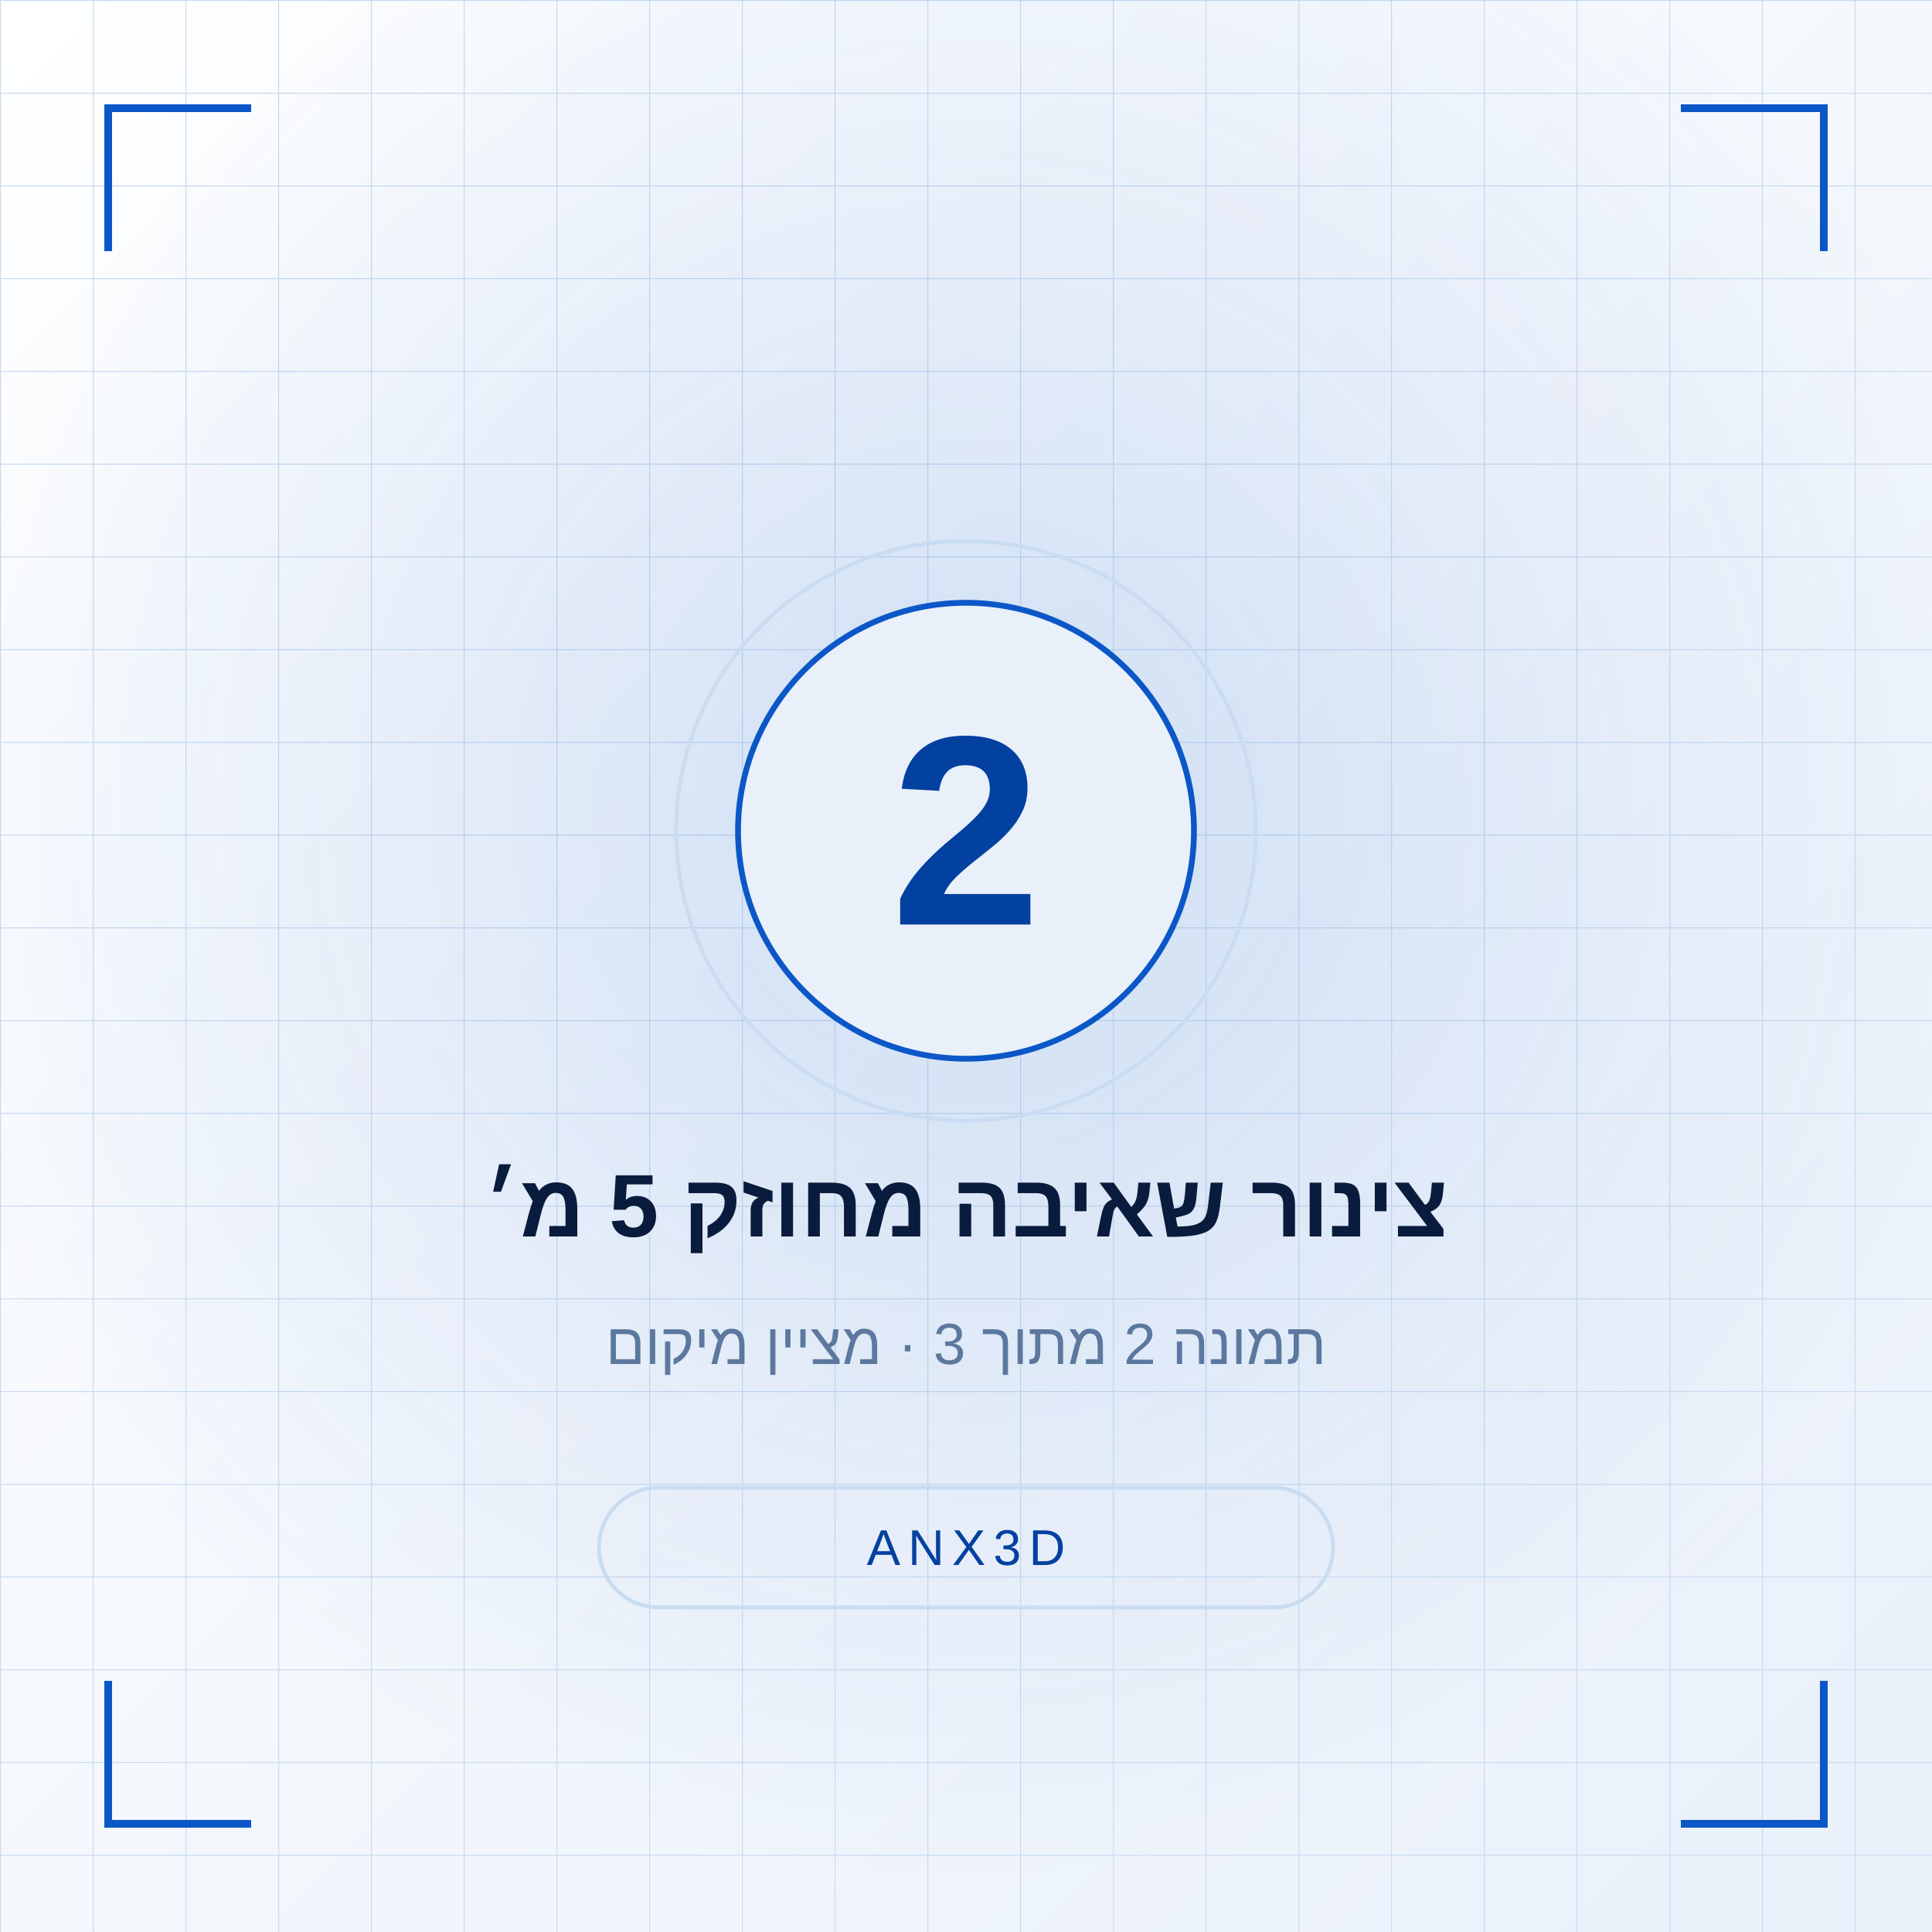
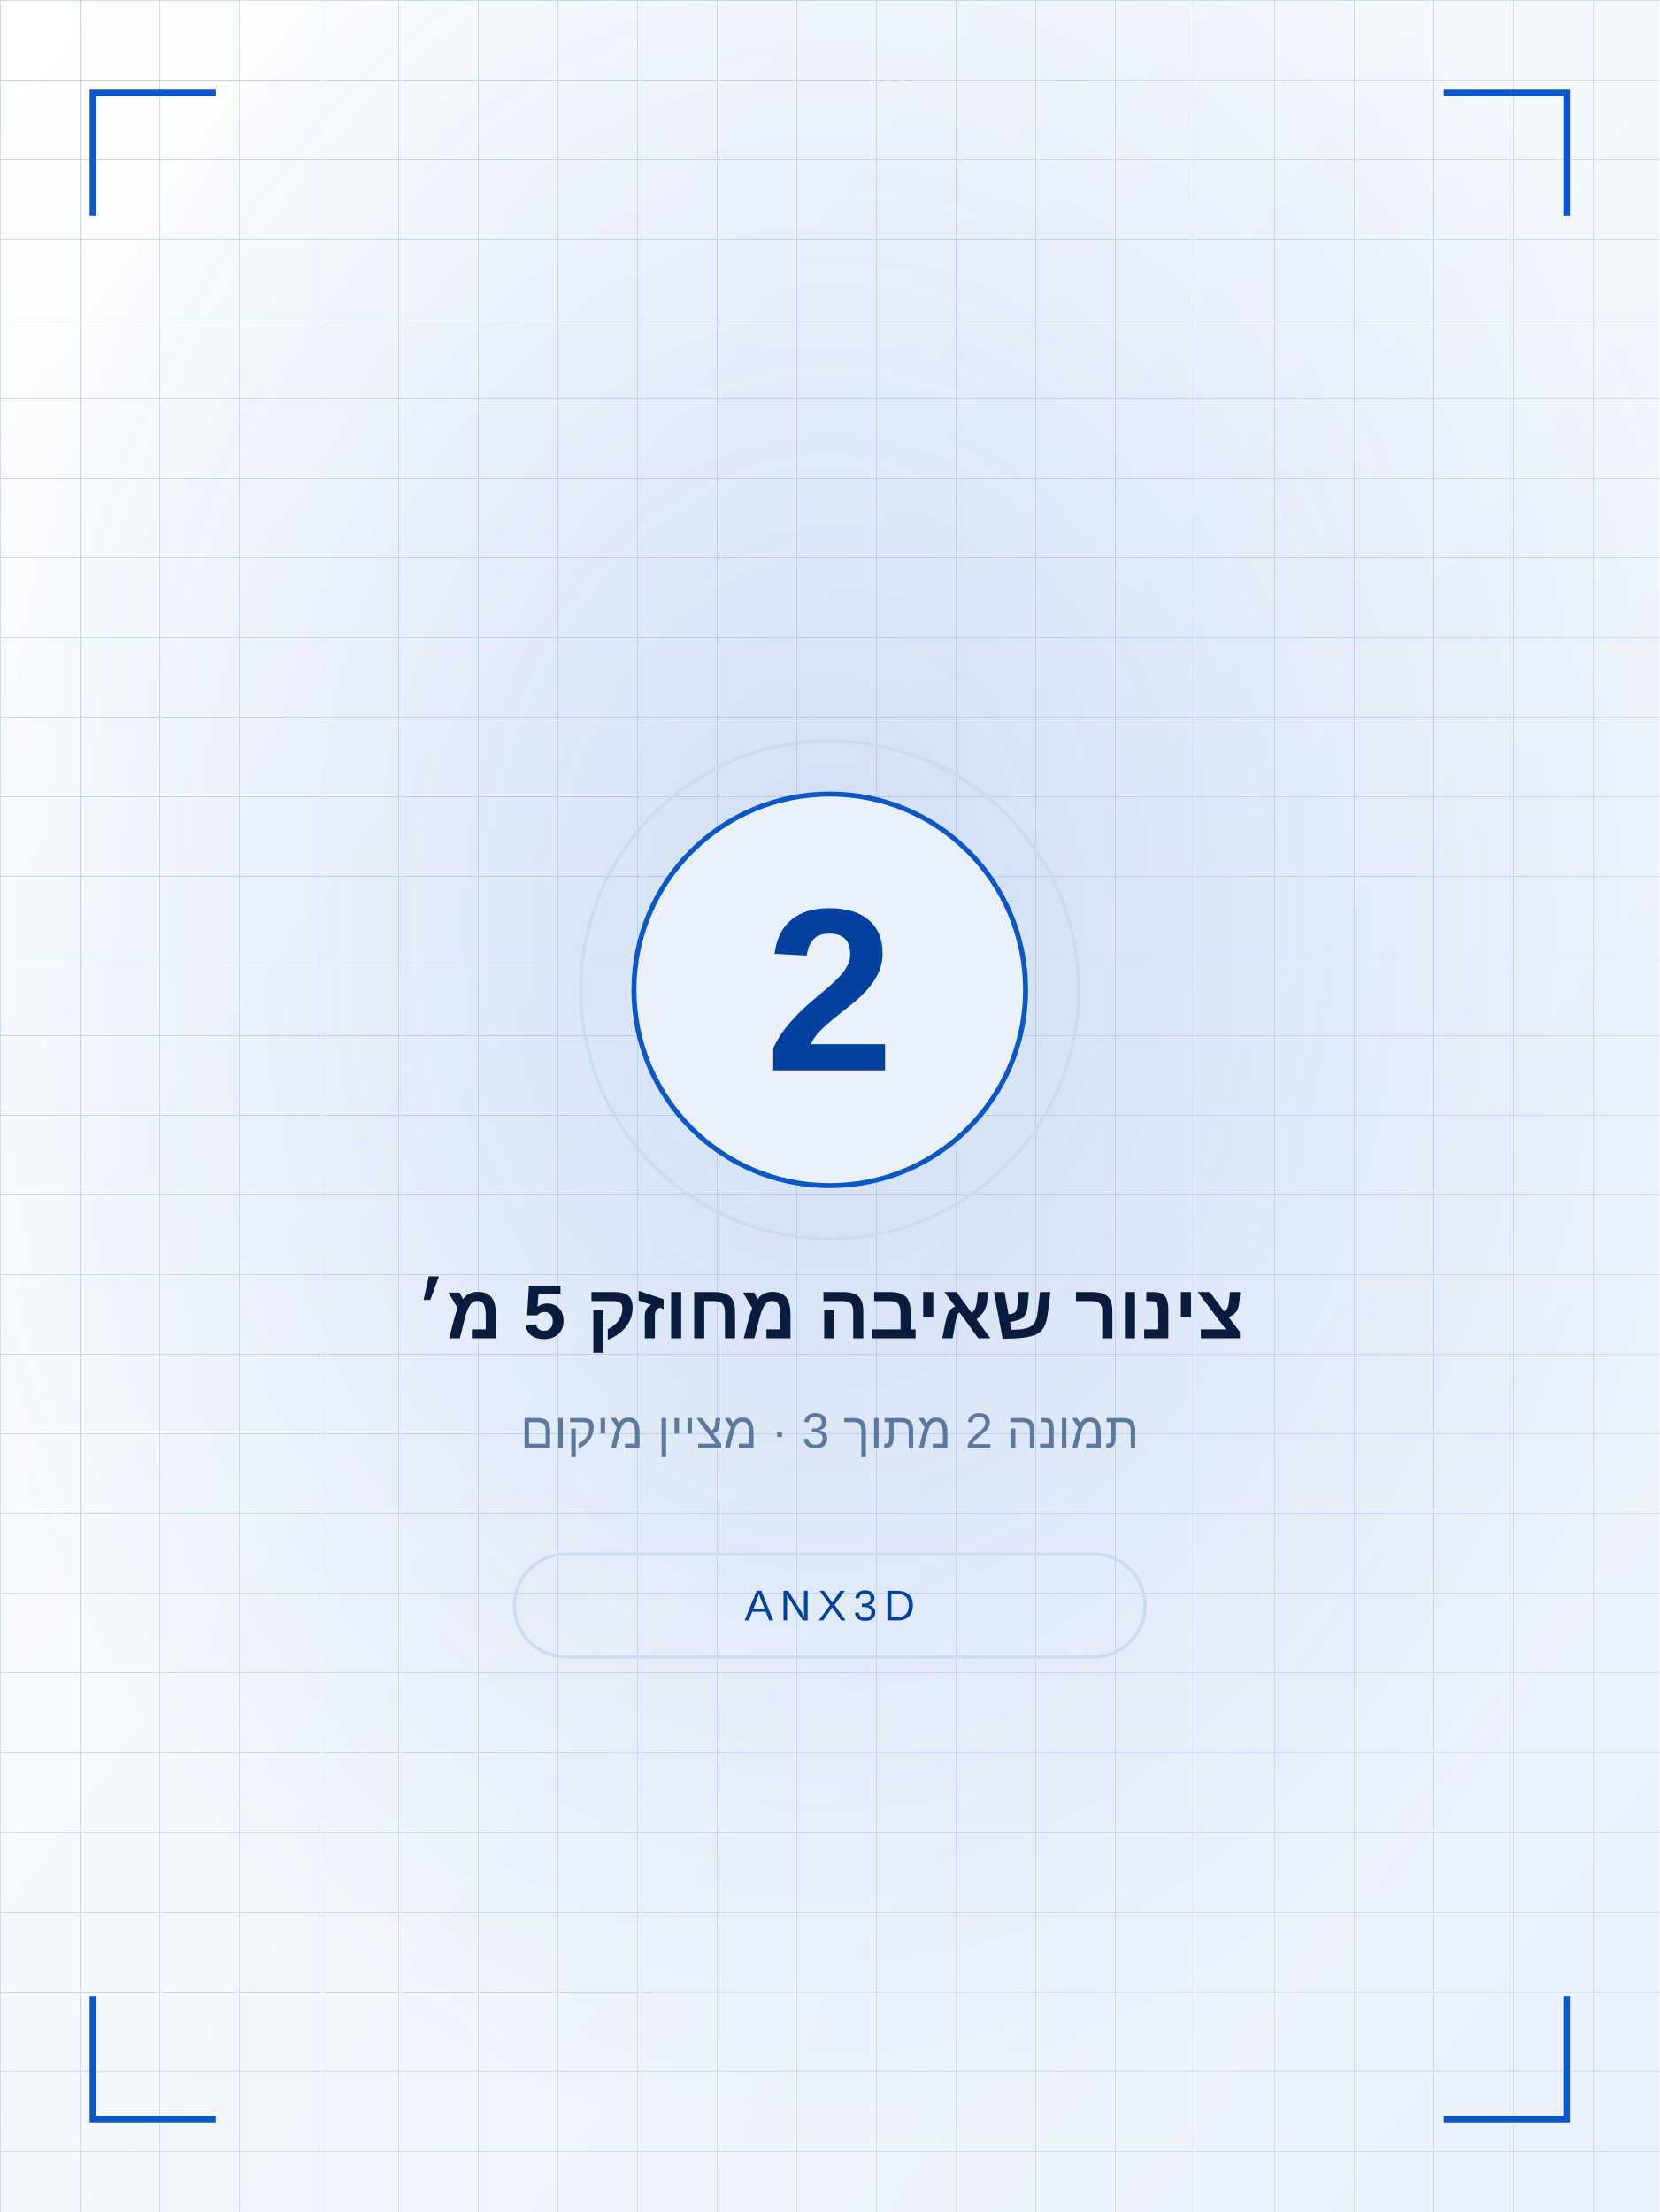
- <svg xmlns="http://www.w3.org/2000/svg" width="1000" height="1000" viewBox="0 0 1000 1000" role="img" aria-label="צינור שאיבה מחוזק 5 מ׳ — תמונה 2 מתוך 3 (מציין מיקום)">
+ <svg xmlns="http://www.w3.org/2000/svg" width="1000" height="1333" viewBox="0 0 1000 1333" role="img" aria-label="צינור שאיבה מחוזק 5 מ׳ — תמונה 2 מתוך 3 (מציין מיקום)">
  <defs>
    <linearGradient id="bg" x1="0" y1="0" x2="1" y2="1">
      <stop offset="0%" stop-color="#ffffff" />
      <stop offset="100%" stop-color="#e9f0fa" />
    </linearGradient>
    <pattern id="grid" width="48" height="48" patternUnits="userSpaceOnUse">
      <path d="M48 0H0V48" fill="none" stroke="#c9dcf1" stroke-width="1" />
    </pattern>
    <radialGradient id="glow" cx="50%" cy="42%" r="55%">
      <stop offset="0%" stop-color="#0b57c7" stop-opacity="0.16" />
      <stop offset="100%" stop-color="#0b57c7" stop-opacity="0" />
    </radialGradient>
  </defs>
-   <rect width="1000" height="1000" fill="url(#bg)" />
-   <rect width="1000" height="1000" fill="url(#grid)" />
-   <rect width="1000" height="1000" fill="url(#glow)" />
+   <rect width="1000" height="1333" fill="url(#bg)" />
+   <rect width="1000" height="1333" fill="url(#grid)" />
+   <rect width="1000" height="1333" fill="url(#glow)" />
  <path d="M56 128V56h72" fill="none" stroke="#0b57c7" stroke-width="4" stroke-linecap="square" />
  <path d="M872 56h72v72" fill="none" stroke="#0b57c7" stroke-width="4" stroke-linecap="square" />
-   <path d="M944 872v72h-72" fill="none" stroke="#0b57c7" stroke-width="4" stroke-linecap="square" />
-   <path d="M128 944H56v-72" fill="none" stroke="#0b57c7" stroke-width="4" stroke-linecap="square" />
-   <circle cx="500" cy="430" r="150" fill="none" stroke="#c9dcf1" stroke-width="2" />
-   <circle cx="500" cy="430" r="118" fill="#e9f0fa" stroke="#0b57c7" stroke-width="3" />
-   <text x="500" y="430" text-anchor="middle" dominant-baseline="central" font-family="Heebo, Arial, sans-serif" font-size="140" font-weight="700" fill="#0341a0">2</text>
-   <text x="500" y="640" text-anchor="middle" direction="rtl" font-family="Heebo, Arial, sans-serif" font-size="46" font-weight="700" fill="#0a1c3d">צינור שאיבה מחוזק 5 מ׳</text>
-   <text x="500" y="706" text-anchor="middle" direction="rtl" font-family="Heebo, Arial, sans-serif" font-size="30" fill="#5c789e">תמונה 2 מתוך 3 · מציין מיקום</text>
-   <rect x="310" y="770" width="380" height="62" rx="31" fill="none" stroke="#c9dcf1" stroke-width="2" />
-   <text x="500" y="801" text-anchor="middle" dominant-baseline="central" font-family="Heebo, Arial, sans-serif" font-size="26" letter-spacing="4" fill="#0341a0">ANX3D</text>
+   <path d="M944 1205v72h-72" fill="none" stroke="#0b57c7" stroke-width="4" stroke-linecap="square" />
+   <path d="M128 1277H56v-72" fill="none" stroke="#0b57c7" stroke-width="4" stroke-linecap="square" />
+   <circle cx="500" cy="596.5" r="150" fill="none" stroke="#c9dcf1" stroke-width="2" />
+   <circle cx="500" cy="596.5" r="118" fill="#e9f0fa" stroke="#0b57c7" stroke-width="3" />
+   <text x="500" y="596.5" text-anchor="middle" dominant-baseline="central" font-family="Heebo, Arial, sans-serif" font-size="140" font-weight="700" fill="#0341a0">2</text>
+   <text x="500" y="806.5" text-anchor="middle" direction="rtl" font-family="Heebo, Arial, sans-serif" font-size="46" font-weight="700" fill="#0a1c3d">צינור שאיבה מחוזק 5 מ׳</text>
+   <text x="500" y="872.5" text-anchor="middle" direction="rtl" font-family="Heebo, Arial, sans-serif" font-size="30" fill="#5c789e">תמונה 2 מתוך 3 · מציין מיקום</text>
+   <rect x="310" y="936.5" width="380" height="62" rx="31" fill="none" stroke="#c9dcf1" stroke-width="2" />
+   <text x="500" y="967.5" text-anchor="middle" dominant-baseline="central" font-family="Heebo, Arial, sans-serif" font-size="26" letter-spacing="4" fill="#0341a0">ANX3D</text>
</svg>
